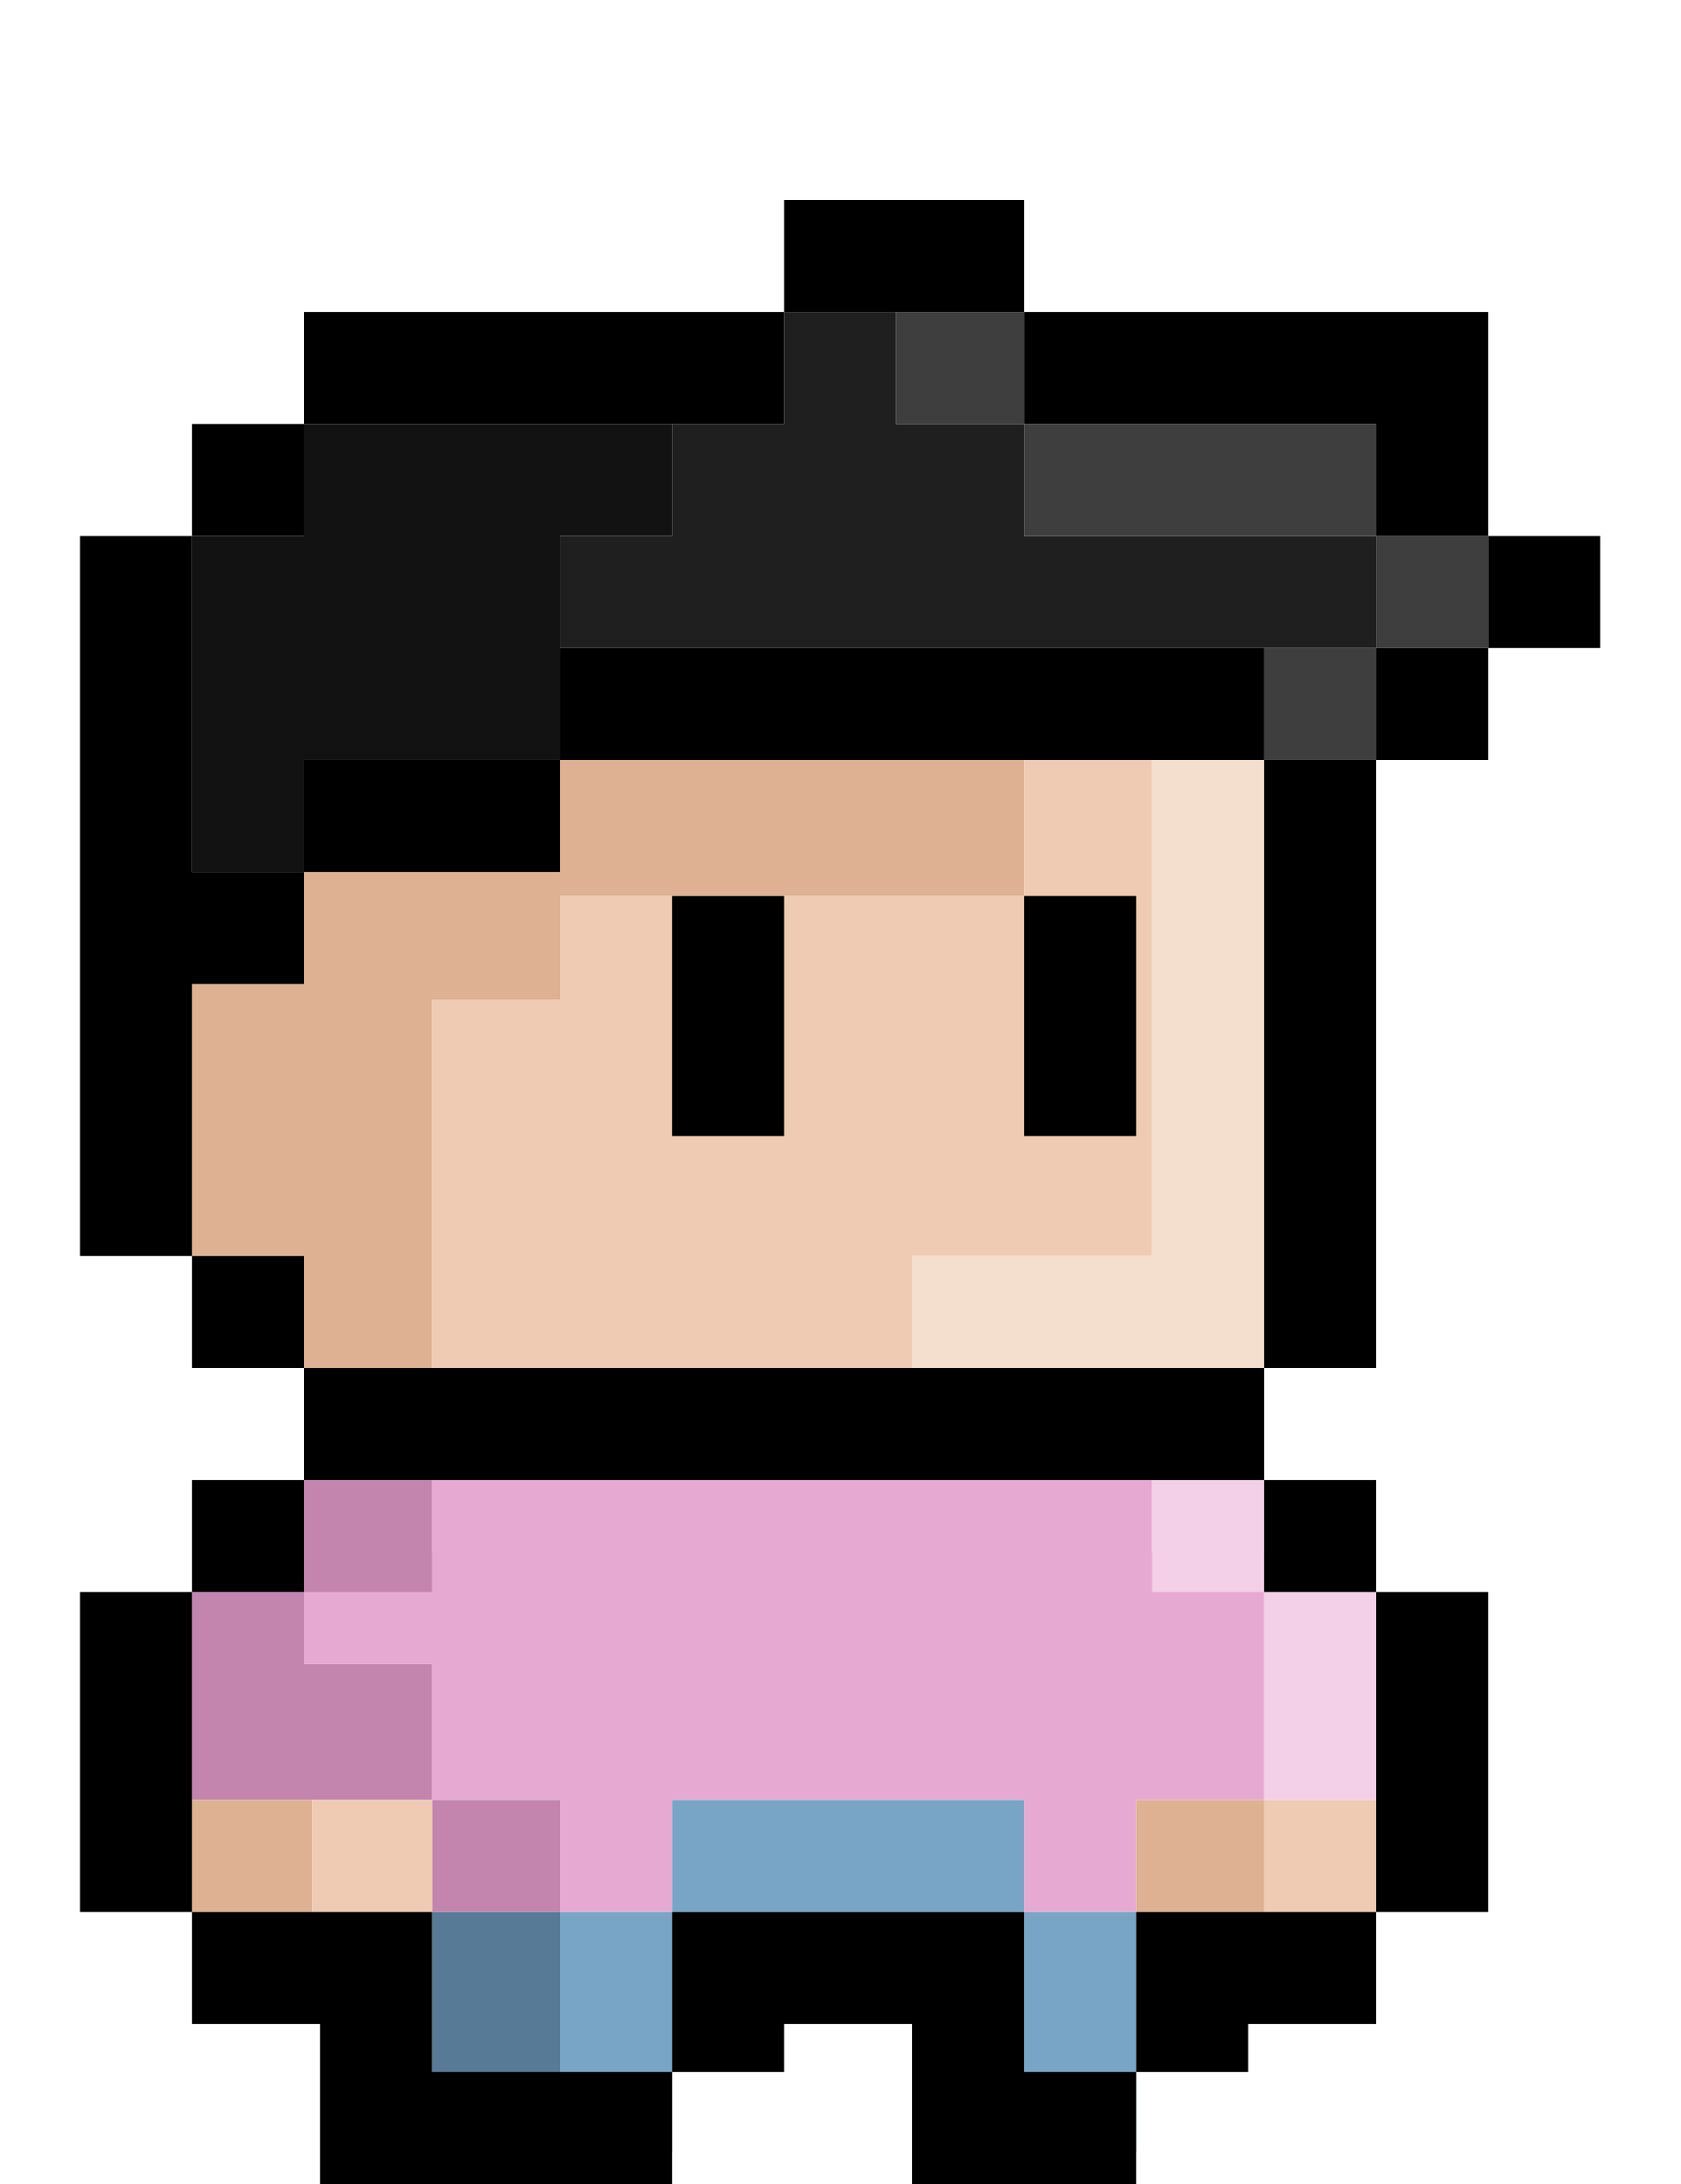
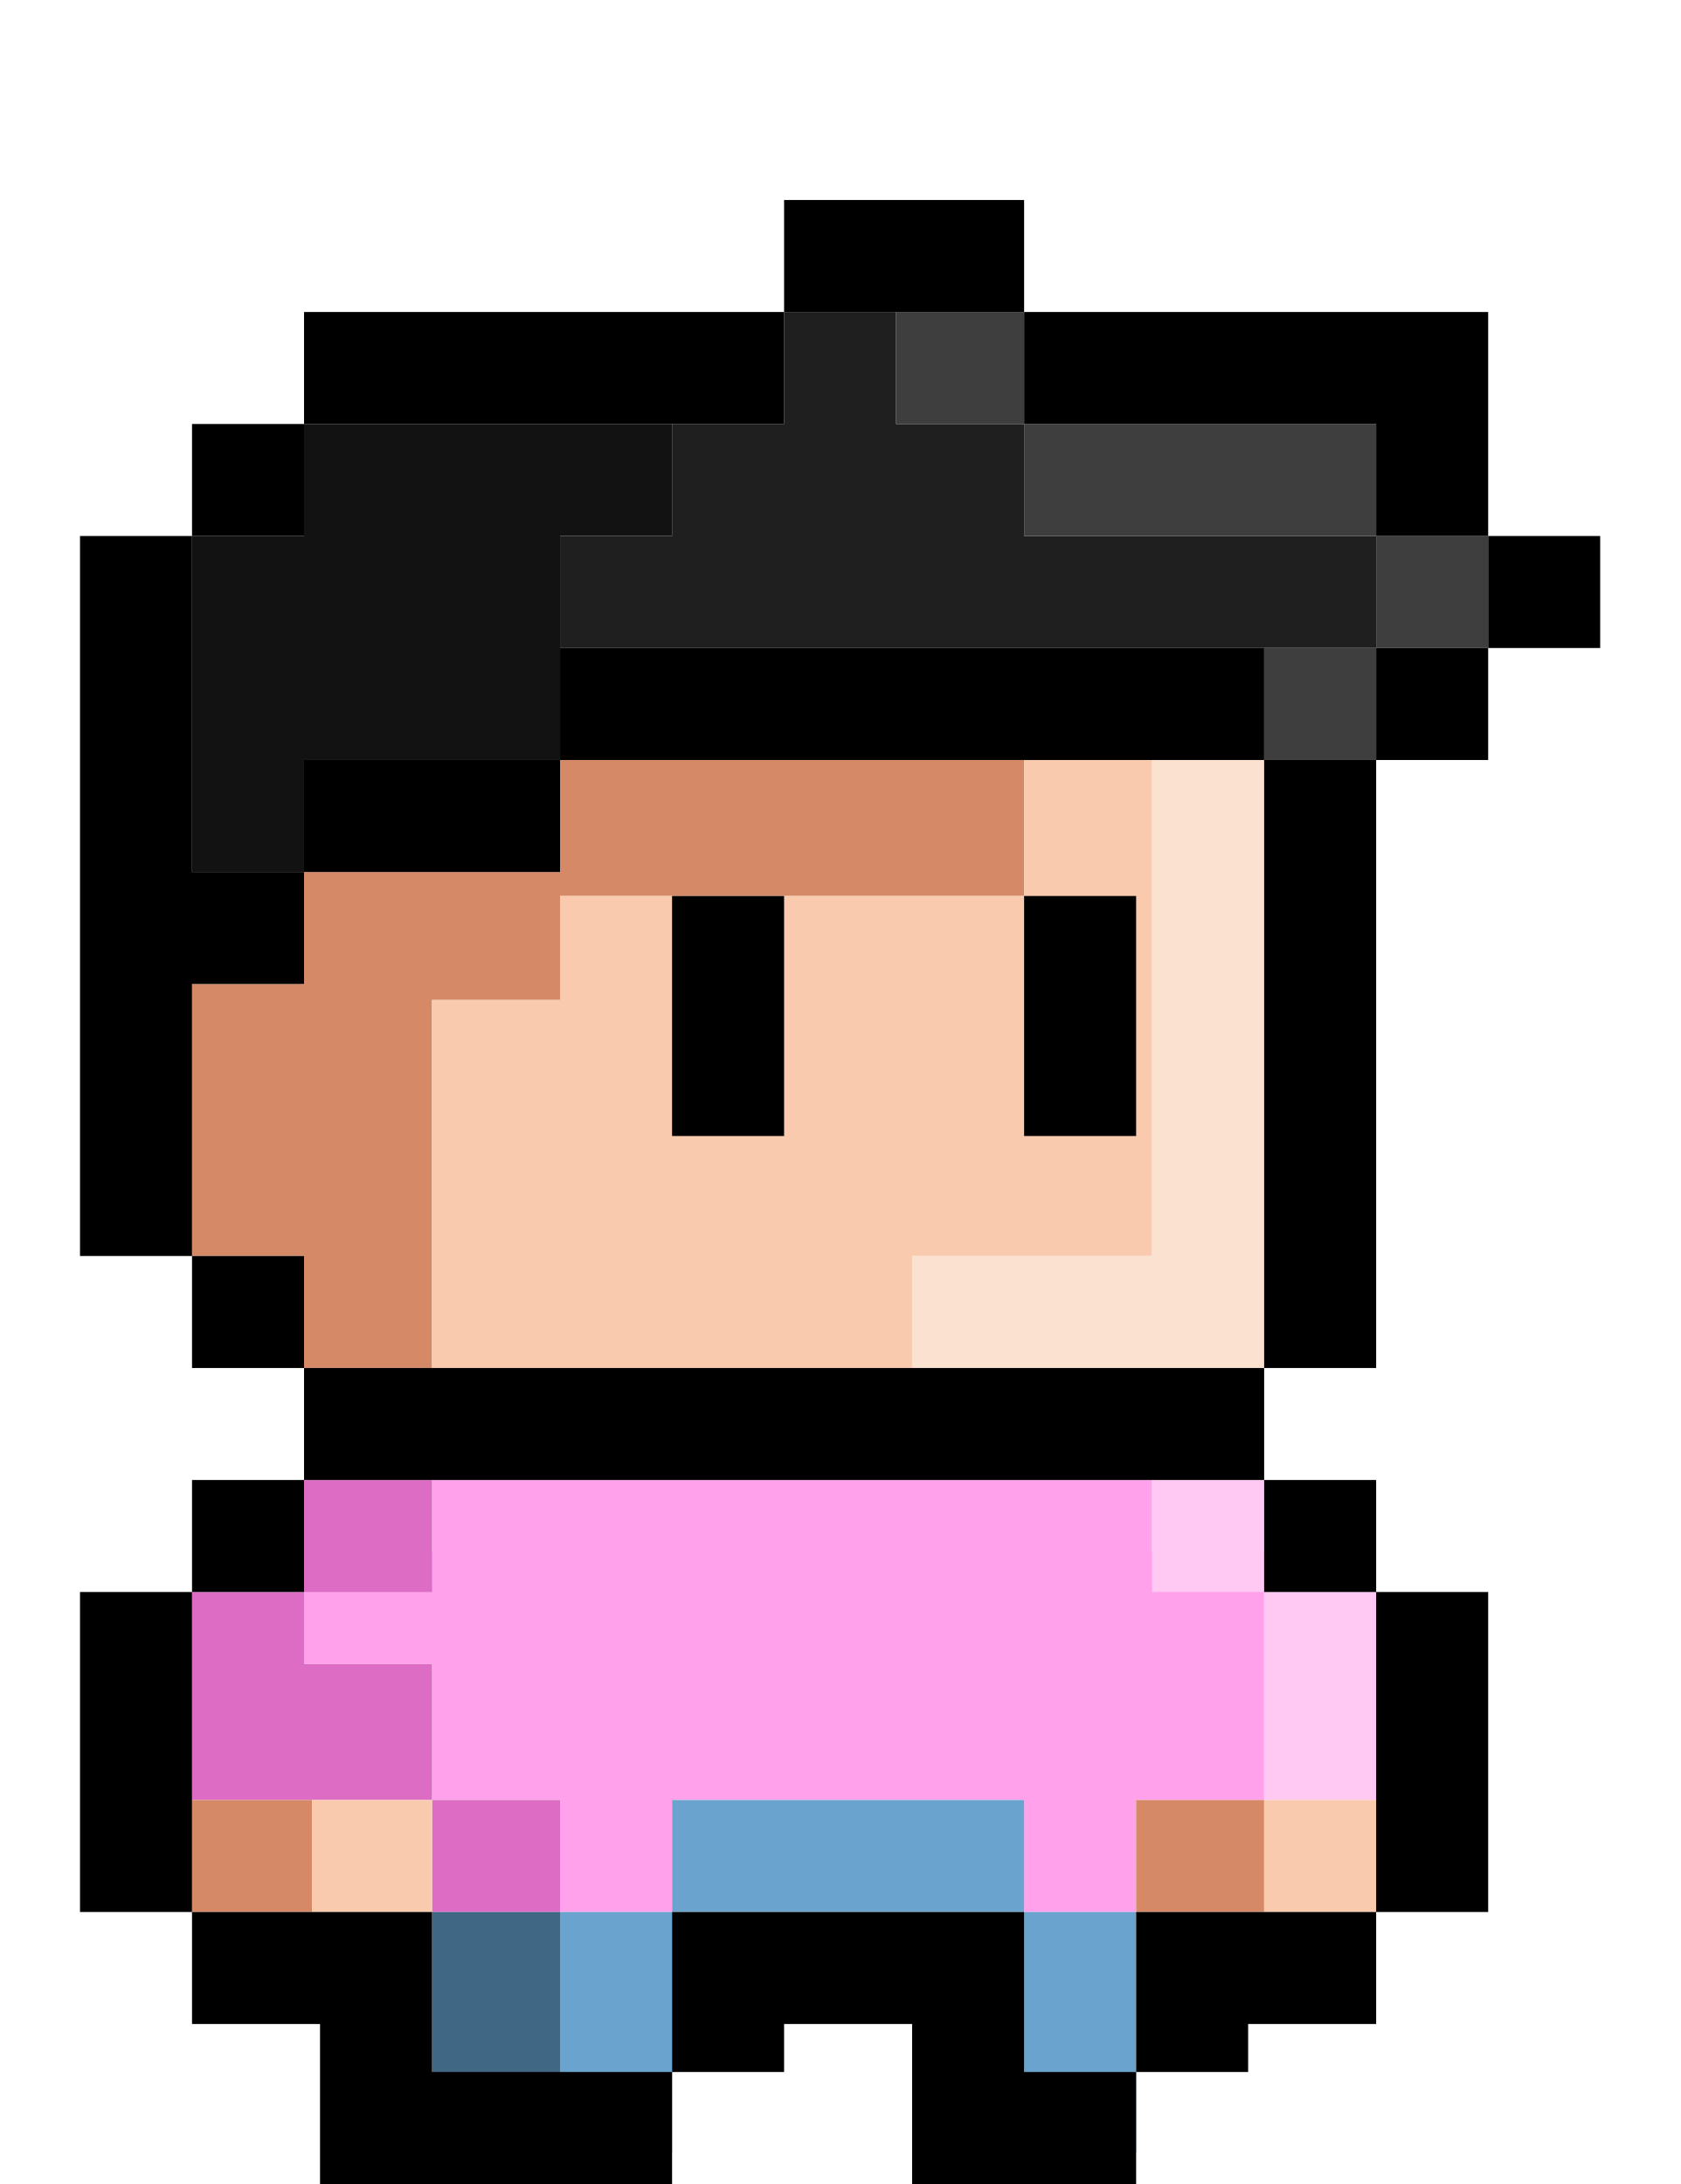
<svg xmlns="http://www.w3.org/2000/svg" width="210" height="273" viewBox="0 0 210 273" fill="none">
-   <path fill-rule="evenodd" clip-rule="evenodd" d="M54 185H144V194H158V225H144H142V239H128V225H84V239H70V225H54V208H38V194H54V185Z" fill="#E6AAD2" />
-   <path fill-rule="evenodd" clip-rule="evenodd" d="M54 185H38V199H24V208V225H54V239H70V225H54V208H38V199H54V185Z" fill="#C384AE" />
-   <path fill-rule="evenodd" clip-rule="evenodd" d="M158 185H144V199H158V225H172V199H158V185Z" fill="#F4D0E8" />
+   <path fill-rule="evenodd" clip-rule="evenodd" d="M54 185H144V194H158V225H144H142V239H128V225H84V239H70V225H54V208H38V194H54V185Z" fill="#FFA2EB" />
+   <path fill-rule="evenodd" clip-rule="evenodd" d="M54 185H38V199H24V208V225H54V239H70V225H54V208H38V199H54V185Z" fill="#DC6CC4" />
+   <path fill-rule="evenodd" clip-rule="evenodd" d="M158 185H144V199H158V225H172V199H158V185Z" fill="#FFC9F3" />
  <path fill-rule="evenodd" clip-rule="evenodd" d="M84 53H38V67H24V95V109H38V95H70V67H84V53Z" fill="#121212" />
  <path fill-rule="evenodd" clip-rule="evenodd" d="M112 39H98V53H84V67H70V81H84H128H172V67H128V53H112V39Z" fill="#1F1F1F" />
  <path fill-rule="evenodd" clip-rule="evenodd" d="M128 39H112V53H128V67H172V81H158V95H172V81H186V67H172V53H128V39Z" fill="#3E3E3E" />
-   <path fill-rule="evenodd" clip-rule="evenodd" d="M128 95H70V109H38V123H24V157H38V171H54V157V125H70V112H128V95Z" fill="#DDB191" />
-   <path fill-rule="evenodd" clip-rule="evenodd" d="M128 95H144V112V125V157H129H128H114V171H54V125H70V112H128V95Z" fill="#EECBB2" />
-   <path fill-rule="evenodd" clip-rule="evenodd" d="M158 95H144V157H114V171H158V157V95Z" fill="#F4DFCF" />
-   <rect x="24" y="225" width="15" height="14" fill="#DDB191" />
-   <rect x="39" y="225" width="15" height="14" fill="#EECBB2" />
-   <rect x="142" y="225" width="16" height="14" fill="#DDB191" />
-   <rect x="158" y="225" width="14" height="14" fill="#EECBB2" />
-   <path fill-rule="evenodd" clip-rule="evenodd" d="M84 225H128V239H84V225ZM84 239V269H70V239H84ZM128 239V269H142V239H128Z" fill="#78A5C5" />
-   <rect x="54" y="239" width="16" height="30" fill="#577B96" />
+   <path fill-rule="evenodd" clip-rule="evenodd" d="M128 95H70V109H38V123H24V157H38V171H54V157V125H70V112H128V95Z" fill="#D58967" />
+   <path fill-rule="evenodd" clip-rule="evenodd" d="M128 95H144V112V125V157H129H128H114V171H54V125H70V112H128V95Z" fill="#F9CAAD" />
+   <path fill-rule="evenodd" clip-rule="evenodd" d="M158 95H144V157H114V171H158V157V95Z" fill="#FBE1D0" />
+   <rect x="24" y="225" width="15" height="14" fill="#D58967" />
+   <rect x="39" y="225" width="15" height="14" fill="#F9CAAD" />
+   <rect x="142" y="225" width="16" height="14" fill="#D58967" />
+   <rect x="158" y="225" width="14" height="14" fill="#F9CAAD" />
+   <path fill-rule="evenodd" clip-rule="evenodd" d="M84 225H128V239H84V225ZM84 239V269H70V239H84ZM128 239V269H142V239H128Z" fill="#6AA4CE" />
+   <rect x="54" y="239" width="16" height="30" fill="#406884" />
  <path fill-rule="evenodd" clip-rule="evenodd" d="M128 25H98V39H38V53H24V67H10V157H24V171H38V185H24V199H10V239H24V253H40V273H54H84V259H98V253H114V273H128H142V259H156V253H172V239H186V199H172V185H158V171H172V95H186V81H200V67H186V53V39H128V25ZM128 39V53H172V67H186V81H172V95H158V81H70V95H38V109H24V67H38V53H98V39H128ZM38 109V123H24V157H38V171H158V95H70V109H38ZM158 185V199H172V239H156H142V259H128V253V239H98H84V259H54V253V239H24V199H38V185H158ZM84 112H98V142H84V112ZM142 112H128V142H142V112Z" fill="black" />
</svg>
